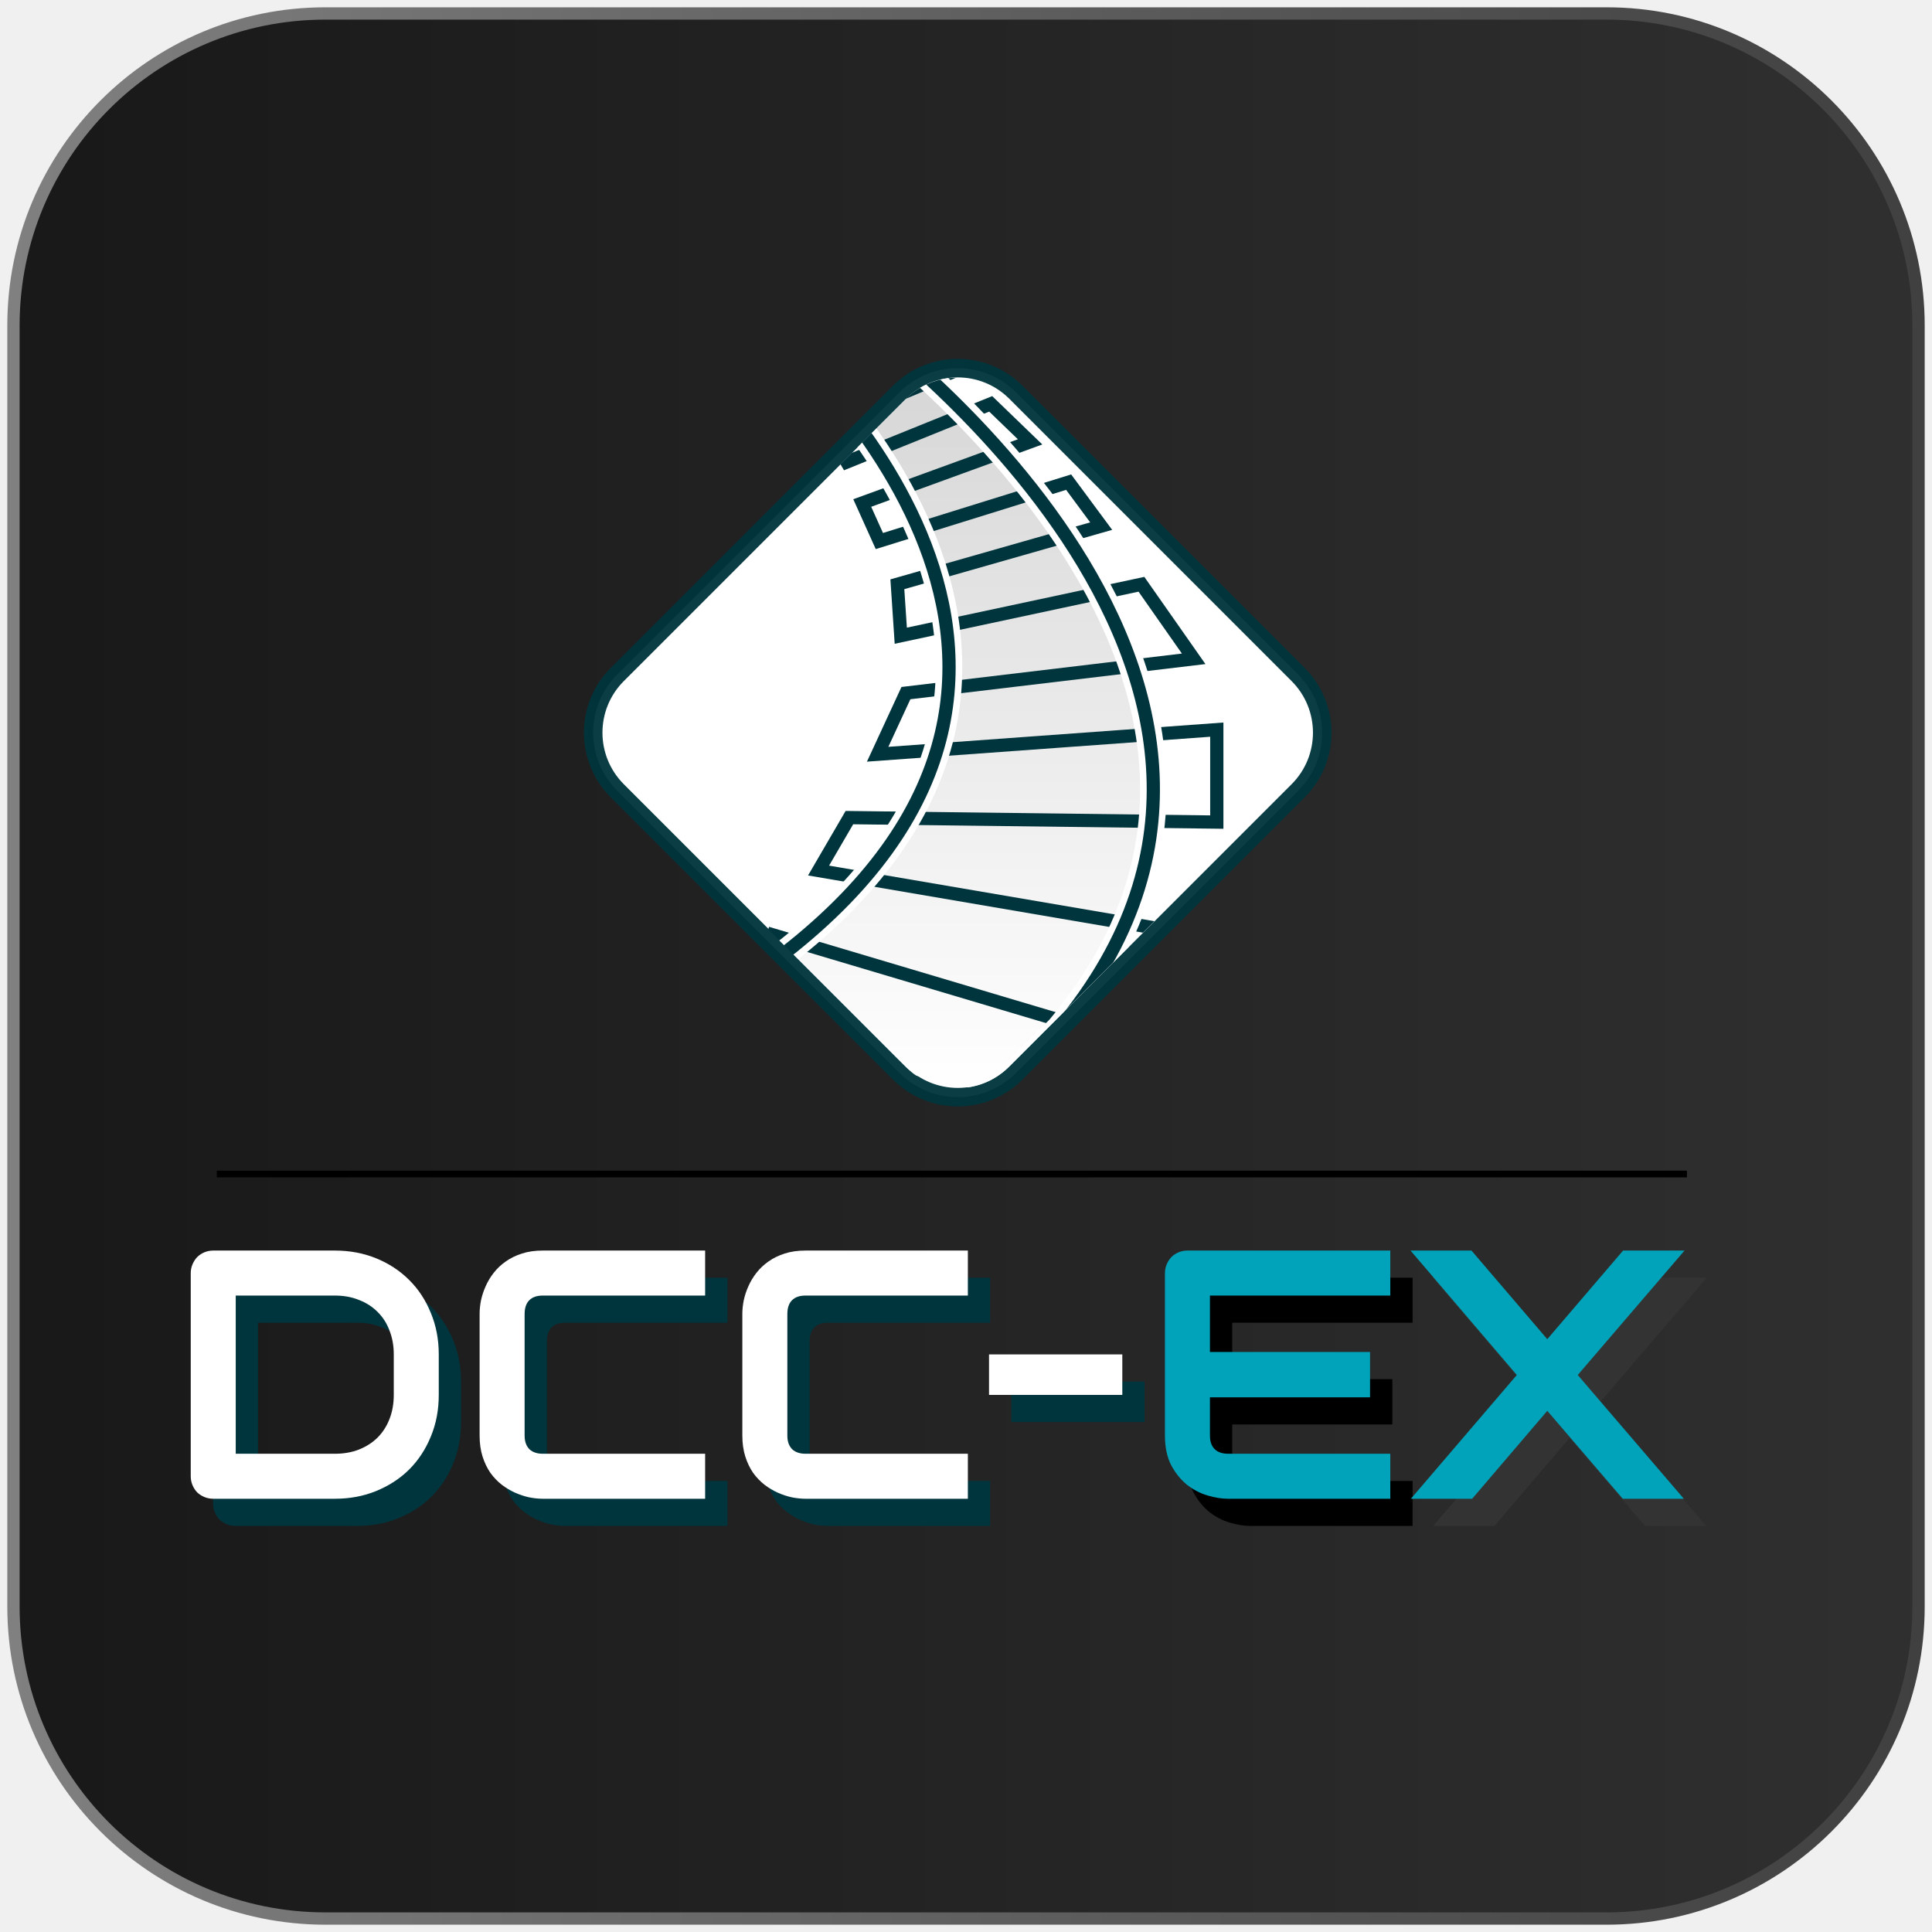
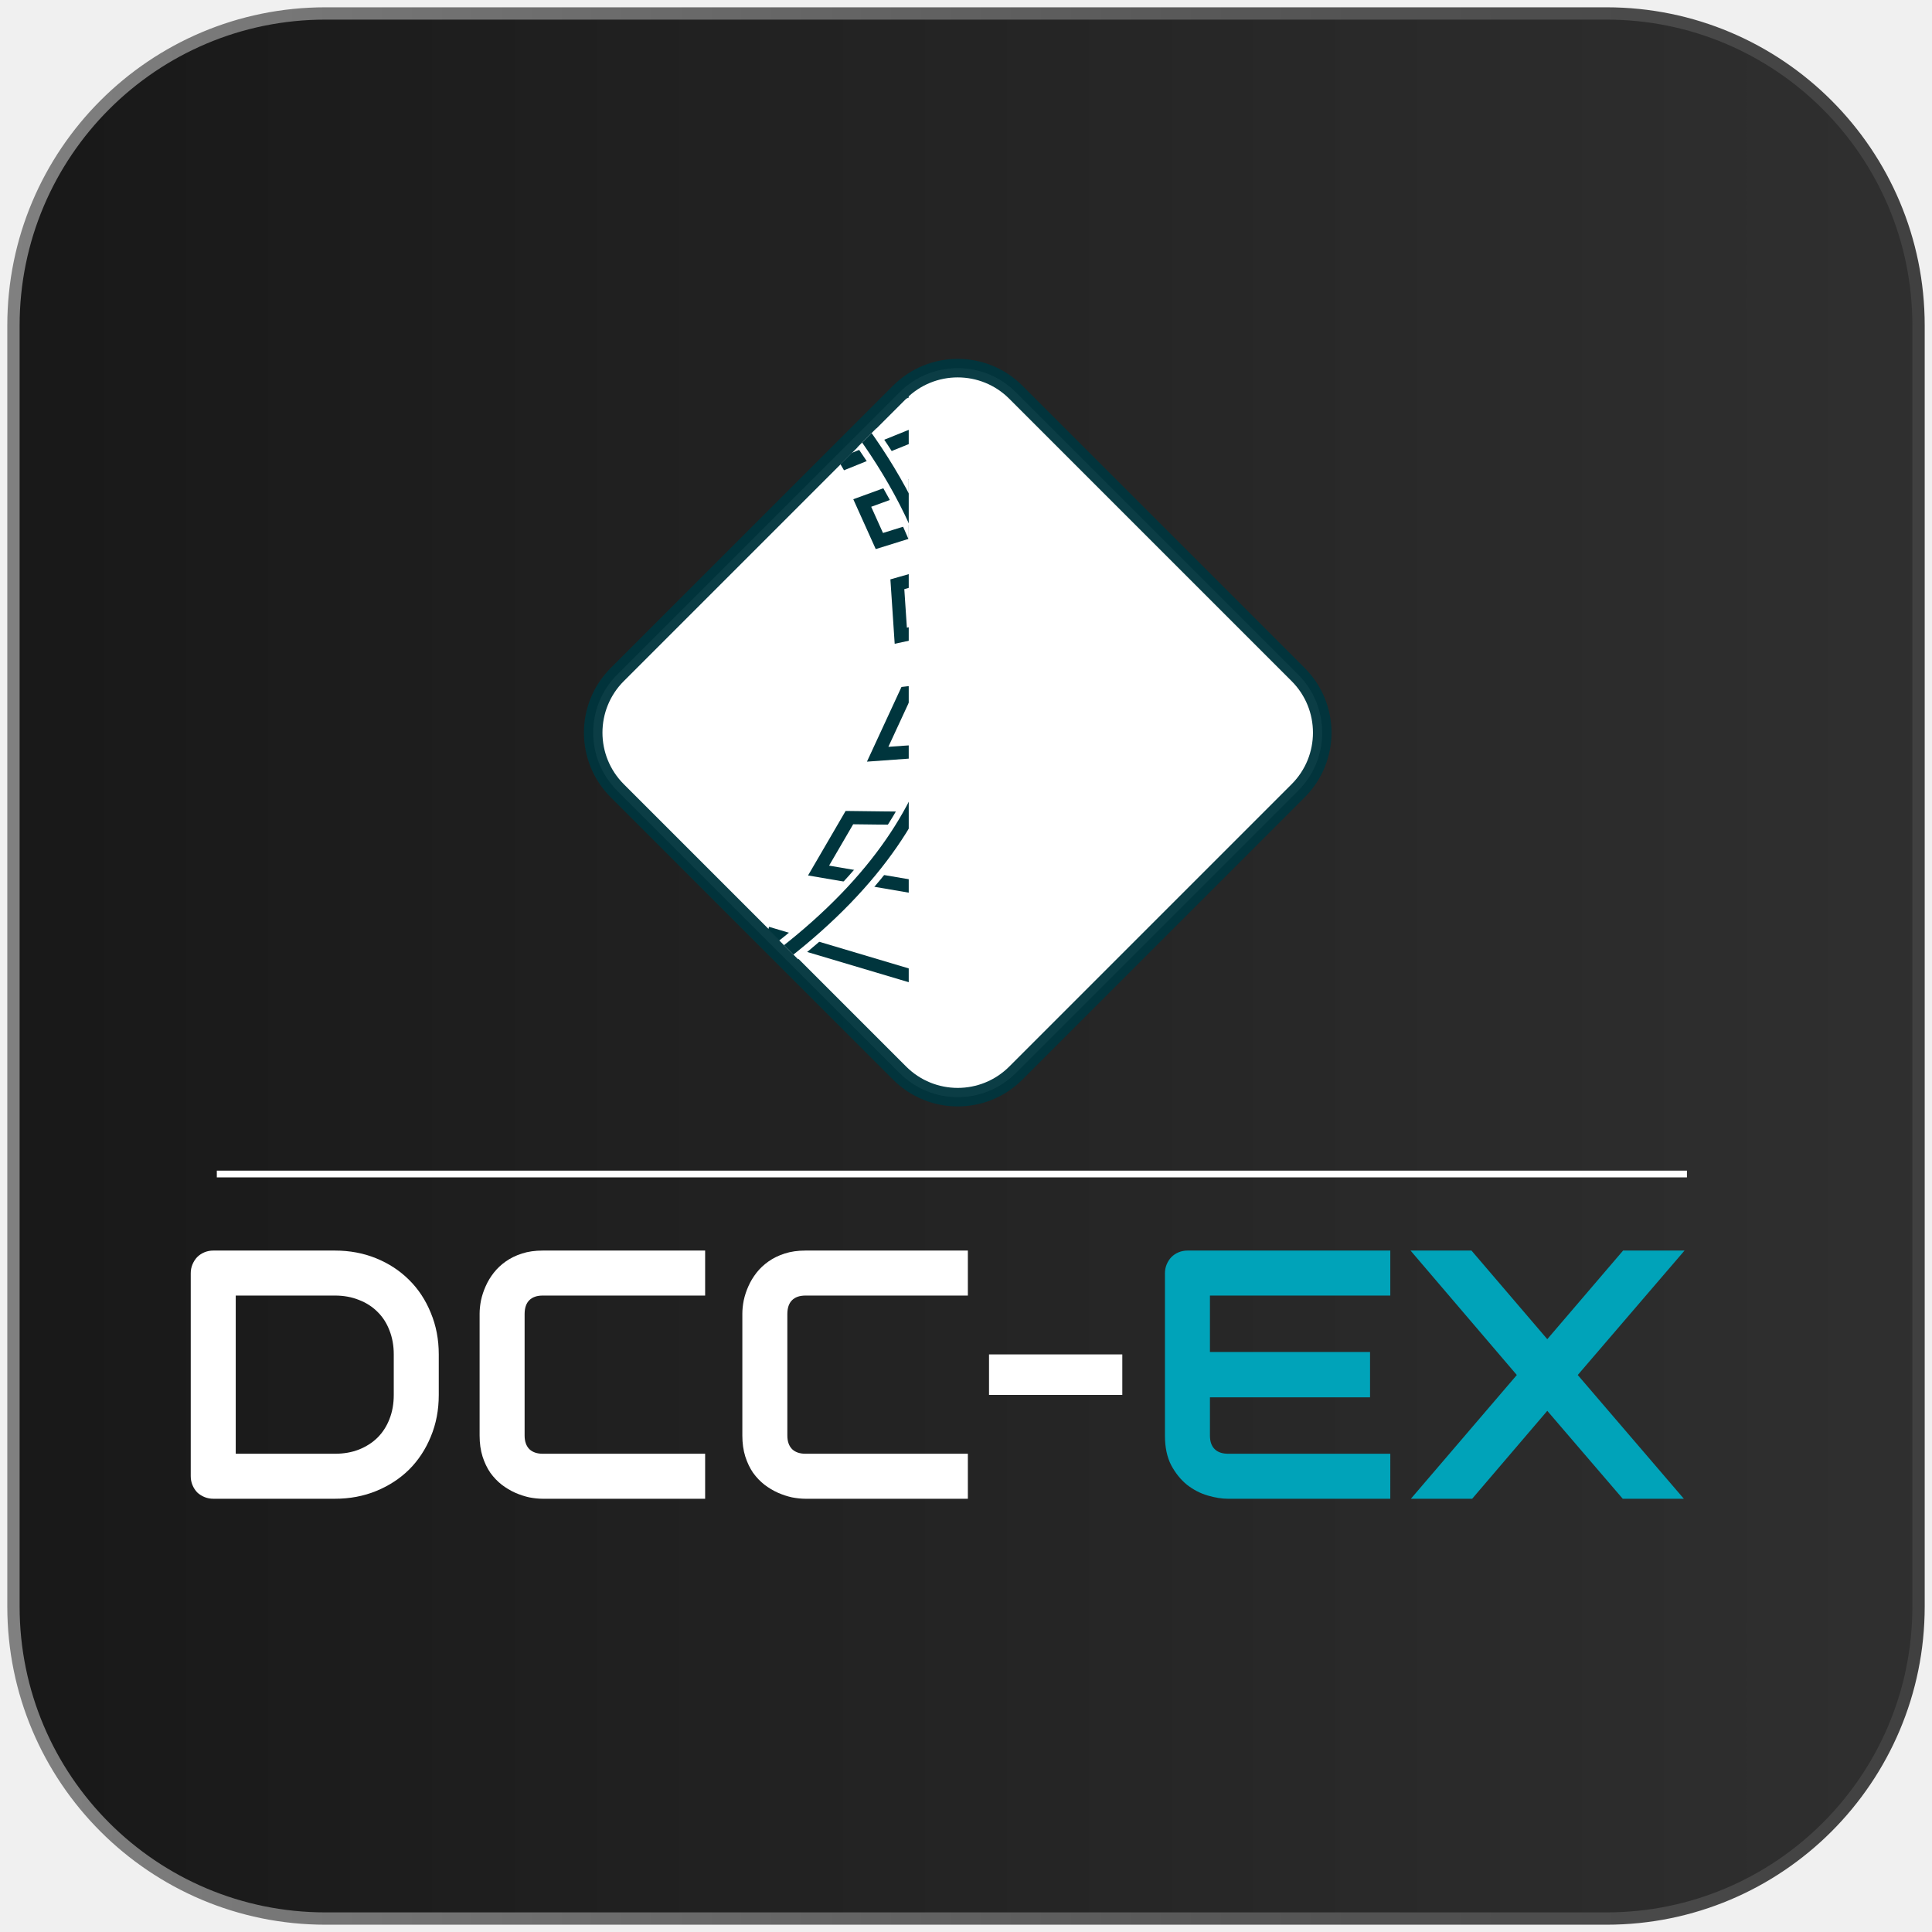
<svg xmlns="http://www.w3.org/2000/svg" xmlns:xlink="http://www.w3.org/1999/xlink" width="171.333mm" height="171.333mm" viewBox="0 0 607.087 607.087" id="svg2" version="1.1" xml:space="preserve">
  <defs id="defs4">
    <rect x="462" y="280" width="171.113" height="353.113" id="rect2420" />
    <linearGradient id="linearGradient4155">
      <stop style="stop-color:#000000;stop-opacity:1;" offset="0" id="stop4157" />
    </linearGradient>
    <linearGradient id="linearGradient4149">
      <stop style="stop-color:#000000;stop-opacity:1;" offset="0" id="stop4151" />
    </linearGradient>
    <linearGradient id="linearGradient4139">
      <stop style="stop-color:#2b2200;stop-opacity:1;" offset="0" id="stop4141" />
      <stop style="stop-color:#2b2200;stop-opacity:0;" offset="1" id="stop4143" />
    </linearGradient>
-     <filter height="1" y="-0" width="1" x="-0" id="filter952" style="color-interpolation-filters:sRGB">
-       <feGaussianBlur id="feGaussianBlur954" stdDeviation="0.011" />
-     </filter>
-     <filter height="1" y="-0" width="1" x="-0" id="filter948" style="color-interpolation-filters:sRGB">
-       <feGaussianBlur id="feGaussianBlur950" stdDeviation="0.011" />
-     </filter>
-     <filter height="1" y="-0" width="1" x="-0" id="filter956" style="color-interpolation-filters:sRGB">
-       <feGaussianBlur id="feGaussianBlur958" stdDeviation="0.011" />
-     </filter>
-     <filter height="1.002" y="-0.001" width="1" x="-0" id="filter960" style="color-interpolation-filters:sRGB">
-       <feGaussianBlur id="feGaussianBlur962" stdDeviation="0.011" />
-     </filter>
    <filter height="1" y="-0" width="1" x="-0" id="filter952-4" style="color-interpolation-filters:sRGB">
      <feGaussianBlur id="feGaussianBlur954-2" stdDeviation="0.011" />
    </filter>
    <filter height="1" y="-0" width="1" x="-0" id="filter948-3" style="color-interpolation-filters:sRGB">
      <feGaussianBlur id="feGaussianBlur950-6" stdDeviation="0.011" />
    </filter>
    <filter height="1" y="-0" width="1" x="-0" id="filter956-8" style="color-interpolation-filters:sRGB">
      <feGaussianBlur id="feGaussianBlur958-1" stdDeviation="0.011" />
    </filter>
    <filter height="1.002" y="-0.001" width="1" x="-0" id="filter960-0" style="color-interpolation-filters:sRGB">
      <feGaussianBlur id="feGaussianBlur962-7" stdDeviation="0.011" />
    </filter>
    <rect x="720.494" y="801.324" width="243.959" height="98.69" id="rect4023" />
    <linearGradient gradientUnits="userSpaceOnUse" y2="597.1" x2="707.416" y1="-4.435" x1="707.416" id="paint0_linear">
      <stop id="stop33" stop-color="#D3D3D3" />
      <stop id="stop35" stop-color="white" offset="1" />
    </linearGradient>
    <mask height="599" width="599" y="21" x="406" maskUnits="userSpaceOnUse" mask-type="alpha" id="mask0-5">
      <rect id="rect4-1" fill="#ffffff" transform="rotate(-45,406.51,320.148)" rx="56.537" height="422.702" width="422.702" y="320.148" x="406.51" />
    </mask>
    <linearGradient xlink:href="#linearGradient895" id="linearGradient897" x1="325.631" y1="93.06" x2="925.631" y2="93.06" gradientUnits="userSpaceOnUse" gradientTransform="matrix(1.03212,0,0,1.03212,-20.0952,-2.989067)" />
    <linearGradient id="linearGradient895">
      <stop style="stop-color:#181818;stop-opacity:1;" offset="0" id="stop891" />
      <stop style="stop-color:#303030;stop-opacity:1;" offset="1" id="stop893" />
    </linearGradient>
    <linearGradient xlink:href="#linearGradient8256" id="linearGradient8258" x1="324.381" y1="93.06" x2="926.881" y2="93.06" gradientUnits="userSpaceOnUse" />
    <linearGradient id="linearGradient8256">
      <stop style="stop-color:#808080;stop-opacity:1;" offset="0" id="stop8254" />
      <stop style="stop-color:#404040;stop-opacity:1;" offset="1" id="stop8252" />
    </linearGradient>
+     <mask maskUnits="userSpaceOnUse" id="mask3">
+       <g id="g4" transform="matrix(1.74497,-1.74497,1.74497,1.74497,-831.7038,271.195)">
+         <rect id="rect4" fill="#ffffff" rx="22.91" height="171.29" width="171.29" y="368.822" x="340.768" style="stroke-width:0.405" />
+       </g>
+     </mask>
+     <mask maskUnits="userSpaceOnUse" id="mask2">
+       <g id="g3" transform="matrix(1.74497,-1.74497,1.74497,1.74497,-831.7038,271.195)">
+         <rect id="rect3" fill="#ffffff" rx="22.91" height="171.29" width="171.29" y="368.822" x="340.768" style="stroke-width:0.405" />
+       </g>
+     </mask>
+     <mask maskUnits="userSpaceOnUse" id="mask1">
+       <g id="g2" transform="matrix(1.74497,-1.74497,1.74497,1.74497,-831.7038,271.195)">
+         <rect id="rect1" fill="#ffffff" rx="22.91" height="171.29" width="171.29" y="368.822" x="340.768" style="stroke-width:0.405" />
+       </g>
+     </mask>
  </defs>
  <g id="layer1" transform="translate(-65.22407,-173.7018)">
    <g id="g4165" transform="matrix(0.7071068,-0.7071068,0.7071068,0.7071068,-256.8632,384.1855)">
      <rect style="fill:url(#linearGradient897);fill-opacity:1;stroke:url(#linearGradient8258);stroke-width:3.87;stroke-miterlimit:4;stroke-dasharray:none;stroke-opacity:1" id="rect5645" width="598.63" height="598.63" x="326.316" y="-206.255" transform="rotate(45)" ry="98.051" rx="98.051" />
      <g transform="matrix(0.6187166,0.6187166,-0.6187166,0.6187166,382.8425,177.4861)" id="g14" />
      <g transform="matrix(0.6187166,0.6187166,-0.6187166,0.6187166,382.8425,177.4861)" id="g16" />
      <g transform="matrix(0.6187166,0.6187166,-0.6187166,0.6187166,382.8425,177.4861)" id="g18" />
      <g transform="matrix(0.6187166,0.6187166,-0.6187166,0.6187166,382.8425,177.4861)" id="g20" />
      <g transform="matrix(0.6187166,0.6187166,-0.6187166,0.6187166,382.8425,177.4861)" id="g22" />
      <g transform="matrix(0.6187166,0.6187166,-0.6187166,0.6187166,382.8425,177.4861)" id="g24" />
      <g transform="matrix(0.6187166,0.6187166,-0.6187166,0.6187166,382.8425,177.4861)" id="g26" />
      <g transform="matrix(0.6187166,0.6187166,-0.6187166,0.6187166,382.8425,177.4861)" id="g28" />
      <g transform="matrix(0.6187166,0.6187166,-0.6187166,0.6187166,382.8425,177.4861)" id="g30" />
      <g transform="matrix(0.6187166,0.6187166,-0.6187166,0.6187166,382.8425,177.4861)" id="g32" />
      <g transform="matrix(0.6187166,0.6187166,-0.6187166,0.6187166,382.8425,177.4861)" id="g34" />
      <g transform="matrix(0.6187166,0.6187166,-0.6187166,0.6187166,382.8425,177.4861)" id="g36" />
      <g transform="matrix(0.6187166,0.6187166,-0.6187166,0.6187166,382.8425,177.4861)" id="g38" />
      <g transform="matrix(0.6187166,0.6187166,-0.6187166,0.6187166,382.8425,177.4861)" id="g40" />
      <g transform="matrix(0.6187166,0.6187166,-0.6187166,0.6187166,382.8425,177.4861)" id="g42" />
-       <path d="m 289.63,834.902 c 0,12.532 -2.2,24.06 -6.601,34.583 -4.305,10.523 -10.284,19.611 -17.937,27.264 -7.653,7.558 -16.741,13.489 -27.264,17.794 C 227.305,918.848 215.873,921 203.532,921 H 102.798 c -2.679,0 -5.166,-0.478 -7.462,-1.435 -2.296,-0.956 -4.305,-2.248 -6.027,-3.874 -1.626,-1.722 -2.918,-3.731 -3.874,-6.027 C 84.478,907.368 84,904.881 84,902.202 V 734.025 c 0,-2.583 0.478,-5.023 1.435,-7.319 0.957,-2.296 2.248,-4.305 3.874,-6.027 1.722,-1.722 3.731,-3.061 6.027,-4.017 2.296,-0.957 4.783,-1.435 7.462,-1.435 h 100.734 c 12.341,0 23.773,2.152 34.296,6.457 10.523,4.305 19.611,10.284 27.264,17.937 7.653,7.557 13.632,16.645 17.937,27.264 4.401,10.523 6.601,22.003 6.601,34.439 z m -37.309,-33.578 c 0,-7.27 -1.196,-13.919 -3.587,-19.946 -2.296,-6.027 -5.597,-11.145 -9.902,-15.354 -4.304,-4.305 -9.47,-7.605 -15.497,-9.901 -5.931,-2.392 -12.532,-3.587 -19.803,-3.587 h -82.223 v 131.155 h 82.223 c 7.271,0 13.872,-1.148 19.803,-3.444 6.027,-2.391 11.193,-5.692 15.497,-9.901 4.305,-4.305 7.606,-9.423 9.902,-15.354 2.391,-6.027 3.587,-12.723 3.587,-20.09 z" fill="#00353D" id="path17" style="fill:#00353d;fill-opacity:1;filter:url(#filter952)" transform="matrix(0.2679988,0.2679988,-0.2679988,0.2679988,309.1829,195.9537)" />
-       <path d="m 510.471,921 h -134.6 c -3.444,0 -7.175,-0.383 -11.192,-1.148 -3.923,-0.861 -7.845,-2.152 -11.767,-3.874 -3.827,-1.722 -7.51,-3.922 -11.049,-6.601 -3.54,-2.774 -6.697,-6.075 -9.471,-9.901 -2.679,-3.923 -4.831,-8.419 -6.457,-13.489 -1.627,-5.166 -2.44,-10.953 -2.44,-17.363 V 767.603 c 0,-3.444 0.383,-7.127 1.148,-11.05 0.861,-4.017 2.153,-7.94 3.875,-11.766 1.722,-3.922 3.97,-7.653 6.744,-11.193 2.774,-3.539 6.075,-6.649 9.901,-9.327 3.922,-2.774 8.419,-4.975 13.489,-6.601 5.07,-1.626 10.81,-2.439 17.219,-2.439 h 134.6 v 37.309 h -134.6 c -4.879,0 -8.609,1.291 -11.192,3.874 -2.583,2.583 -3.875,6.409 -3.875,11.48 v 100.734 c 0,4.783 1.292,8.514 3.875,11.193 2.678,2.583 6.409,3.874 11.192,3.874 h 134.6 z" fill="#00353D" id="path19" style="fill:#00353d;fill-opacity:1;filter:url(#filter948)" transform="matrix(0.2679988,0.2679988,-0.2679988,0.2679988,309.1829,195.9537)" />
-       <path d="M 728.298,921 H 593.699 c -3.444,0 -7.175,-0.383 -11.193,-1.148 -3.922,-0.861 -7.845,-2.152 -11.767,-3.874 -3.826,-1.722 -7.509,-3.922 -11.049,-6.601 -3.54,-2.774 -6.697,-6.075 -9.471,-9.901 -2.678,-3.923 -4.831,-8.419 -6.457,-13.489 -1.626,-5.166 -2.44,-10.953 -2.44,-17.363 V 767.603 c 0,-3.444 0.383,-7.127 1.148,-11.05 0.861,-4.017 2.153,-7.94 3.875,-11.766 1.722,-3.922 3.97,-7.653 6.744,-11.193 2.774,-3.539 6.075,-6.649 9.901,-9.327 3.923,-2.774 8.419,-4.975 13.489,-6.601 5.07,-1.626 10.81,-2.439 17.22,-2.439 h 134.599 v 37.309 H 593.699 c -4.879,0 -8.61,1.291 -11.193,3.874 -2.583,2.583 -3.875,6.409 -3.875,11.48 v 100.734 c 0,4.783 1.292,8.514 3.875,11.193 2.678,2.583 6.409,3.874 11.193,3.874 h 134.599 z" fill="#00353D" id="path21" style="fill:#00353d;fill-opacity:1;filter:url(#filter956)" transform="matrix(0.2679988,0.2679988,-0.2679988,0.2679988,309.1829,195.9537)" />
-       <path d="m 796.44,834.902 h -134.6 v -33.578 h 134.6 z" fill="#00353D" id="path23" style="fill:#00353d;fill-opacity:1;filter:url(#filter960)" transform="matrix(0.2200273,0.2200273,-0.2680097,0.2680097,363.4523,250.2058)" />
-       <path d="m 369.437,704.79 -35.574,-35.574 10.076,-10.076 35.574,35.574 z m -18.036,27.035 -36.073,-36.073 c -1.386,-1.386 -2.653,-3.141 -3.809,-5.27 -1.153,-2.127 -1.883,-4.447 -2.19,-6.959 -0.258,-2.514 0.025,-5.128 0.845,-7.846 0.872,-2.718 2.602,-5.371 5.192,-7.961 l 36.072,-36.072 c 0.692,-0.692 1.475,-1.218 2.346,-1.577 0.872,-0.359 1.756,-0.551 2.654,-0.577 0.923,-3e-5 1.82,0.18 2.692,0.539 0.873,0.36 1.666,0.896 2.384,1.615 l 45.035,45.035 -9.999,9.999 -40.074,-40.074 -31.111,31.111 c -1.308,1.308 -1.962,2.653 -1.96,4.04 -7.7e-4,1.384 0.666,2.743 1.998,4.075 l 35.998,35.998 z" fill="#00a3b9" id="path27" style="fill:#000000;stroke-width:0.379" />
-       <path d="m 421.738,731.248 36.534,-2.846 13.652,13.652 -51.379,3.922 -3.921,51.073 -13.577,-13.577 2.77,-36.302 -36.227,2.845 -13.614,-13.614 51.032,-3.961 4.037,-51.264 13.539,13.539 z" fill="#00a3b9" id="path29" style="fill:#333333;stroke-width:0.379" />
      <path d="m 289.63,834.902 c 0,12.532 -2.2,24.06 -6.601,34.583 -4.305,10.523 -10.284,19.611 -17.937,27.264 -7.653,7.558 -16.741,13.489 -27.264,17.794 C 227.305,918.848 215.873,921 203.532,921 H 102.798 c -2.679,0 -5.166,-0.478 -7.462,-1.435 -2.296,-0.956 -4.305,-2.248 -6.027,-3.874 -1.626,-1.722 -2.918,-3.731 -3.874,-6.027 C 84.478,907.368 84,904.881 84,902.202 V 734.025 c 0,-2.583 0.478,-5.023 1.435,-7.319 0.957,-2.296 2.248,-4.305 3.874,-6.027 1.722,-1.722 3.731,-3.061 6.027,-4.017 2.296,-0.957 4.783,-1.435 7.462,-1.435 h 100.734 c 12.341,0 23.773,2.152 34.296,6.457 10.523,4.305 19.611,10.284 27.264,17.937 7.653,7.557 13.632,16.645 17.937,27.264 4.401,10.523 6.601,22.003 6.601,34.439 z m -37.309,-33.578 c 0,-7.27 -1.196,-13.919 -3.587,-19.946 -2.296,-6.027 -5.597,-11.145 -9.902,-15.354 -4.304,-4.305 -9.47,-7.605 -15.497,-9.901 -5.931,-2.392 -12.532,-3.587 -19.803,-3.587 h -82.223 v 131.155 h 82.223 c 7.271,0 13.872,-1.148 19.803,-3.444 6.027,-2.391 11.193,-5.692 15.497,-9.901 4.305,-4.305 7.606,-9.423 9.902,-15.354 2.391,-6.027 3.587,-12.723 3.587,-20.09 z" fill="#00353D" id="path17-5" style="fill:#ffffff;fill-opacity:1;filter:url(#filter952-4)" transform="matrix(0.2679988,0.2679988,-0.2679988,0.2679988,310.2686,184.9698)" />
      <path d="m 510.471,921 h -134.6 c -3.444,0 -7.175,-0.383 -11.192,-1.148 -3.923,-0.861 -7.845,-2.152 -11.767,-3.874 -3.827,-1.722 -7.51,-3.922 -11.049,-6.601 -3.54,-2.774 -6.697,-6.075 -9.471,-9.901 -2.679,-3.923 -4.831,-8.419 -6.457,-13.489 -1.627,-5.166 -2.44,-10.953 -2.44,-17.363 V 767.603 c 0,-3.444 0.383,-7.127 1.148,-11.05 0.861,-4.017 2.153,-7.94 3.875,-11.766 1.722,-3.922 3.97,-7.653 6.744,-11.193 2.774,-3.539 6.075,-6.649 9.901,-9.327 3.922,-2.774 8.419,-4.975 13.489,-6.601 5.07,-1.626 10.81,-2.439 17.219,-2.439 h 134.6 v 37.309 h -134.6 c -4.879,0 -8.609,1.291 -11.192,3.874 -2.583,2.583 -3.875,6.409 -3.875,11.48 v 100.734 c 0,4.783 1.292,8.514 3.875,11.193 2.678,2.583 6.409,3.874 11.192,3.874 h 134.6 z" fill="#00353D" id="path19-7" style="fill:#ffffff;fill-opacity:1;filter:url(#filter948-3)" transform="matrix(0.2679988,0.2679988,-0.2679988,0.2679988,310.2686,184.9698)" />
      <path d="M 728.298,921 H 593.699 c -3.444,0 -7.175,-0.383 -11.193,-1.148 -3.922,-0.861 -7.845,-2.152 -11.767,-3.874 -3.826,-1.722 -7.509,-3.922 -11.049,-6.601 -3.54,-2.774 -6.697,-6.075 -9.471,-9.901 -2.678,-3.923 -4.831,-8.419 -6.457,-13.489 -1.626,-5.166 -2.44,-10.953 -2.44,-17.363 V 767.603 c 0,-3.444 0.383,-7.127 1.148,-11.05 0.861,-4.017 2.153,-7.94 3.875,-11.766 1.722,-3.922 3.97,-7.653 6.744,-11.193 2.774,-3.539 6.075,-6.649 9.901,-9.327 3.923,-2.774 8.419,-4.975 13.489,-6.601 5.07,-1.626 10.81,-2.439 17.22,-2.439 h 134.599 v 37.309 H 593.699 c -4.879,0 -8.61,1.291 -11.193,3.874 -2.583,2.583 -3.875,6.409 -3.875,11.48 v 100.734 c 0,4.783 1.292,8.514 3.875,11.193 2.678,2.583 6.409,3.874 11.193,3.874 h 134.599 z" fill="#00353D" id="path21-0" style="fill:#ffffff;fill-opacity:1;filter:url(#filter956-8)" transform="matrix(0.2679988,0.2679988,-0.2679988,0.2679988,310.2686,184.9698)" />
      <path d="m 796.44,834.902 h -134.6 v -33.578 h 134.6 z" fill="#00353D" id="path23-1" style="fill:#ffffff;fill-opacity:1;filter:url(#filter960-0)" transform="matrix(0.2200273,0.2200273,-0.2680097,0.2680097,364.538,239.2219)" />
      <path d="m 370.522,693.806 -35.574,-35.574 10.076,-10.076 35.574,35.574 z m -18.036,27.035 -36.073,-36.073 c -1.386,-1.386 -2.653,-3.141 -3.809,-5.271 -1.153,-2.127 -1.883,-4.447 -2.19,-6.959 -0.258,-2.514 0.025,-5.128 0.845,-7.846 0.872,-2.718 2.602,-5.371 5.192,-7.961 l 36.072,-36.072 c 0.692,-0.692 1.475,-1.218 2.346,-1.577 0.872,-0.359 1.756,-0.551 2.654,-0.577 0.923,-3e-5 1.82,0.18 2.692,0.539 0.873,0.36 1.666,0.896 2.384,1.615 l 45.035,45.035 -9.999,9.999 -40.074,-40.074 -31.111,31.111 c -1.308,1.308 -1.962,2.653 -1.96,4.04 -7.8e-4,1.384 0.666,2.743 1.998,4.075 l 35.998,35.998 z" fill="#00a3b9" id="path27-4" style="stroke-width:0.379" />
      <path d="m 422.824,720.264 36.534,-2.846 13.652,13.652 -51.379,3.922 -3.921,51.073 -13.577,-13.577 2.77,-36.302 -36.227,2.845 -13.614,-13.614 51.032,-3.961 4.037,-51.264 13.539,13.539 z" fill="#00a3b9" id="path29-3" style="stroke-width:0.379" />
-       <text xml:space="preserve" id="text4021" style="font-size:14.667px;line-height:2px;font-family:'Adobe Gothic Std';-inkscape-font-specification:'Adobe Gothic Std';letter-spacing:0px;word-spacing:0px;writing-mode:lr-tb;white-space:pre;shape-inside:url(#rect4023);fill:none;stroke:#000000;stroke-width:1px;stroke-linecap:butt;stroke-linejoin:miter;stroke-opacity:1" transform="matrix(0.6629126,0.6629126,-0.6629126,0.6629126,601.211,-47.4741)" />
-       <path d="M 163.904,387.948 490.554,714.597" stroke="#000000" stroke-width="2.125" id="path31" style="fill:#000000" />
-       <g id="g5370" transform="matrix(0.2865378,0.2865378,-0.2865378,0.2865378,314.8722,160.6798)" style="fill:none">
-         <rect id="rect2" stroke-linejoin="round" stroke-miterlimit="16" stroke-width="14.364" stroke="#00353D" fill="#ffffff" transform="rotate(-45)" rx="63.719" height="437.066" width="437.066" y="506.547" x="57.163" style="stroke:#00353d;stroke-opacity:0.957" />
-         <g transform="translate(1.87964,-2.133663)" id="g15" mask="url(#mask0-5)">
-           <path style="fill:url(#paint0_linear)" id="path7" fill="url(#paint0_linear)" d="m 558.03,10.986 c 7.305,6.359 311.428,260.224 19.227,487.416 l 94.853,87.162 49.99,11.536 61.722,-42.127 C 1014.79,279.491 624.481,0.449 615.806,-4.435 Z" />
-           <path id="path9" stroke-width="10.26" stroke="#00353d" d="m 579.281,51.639 91.645,-38.732 33.869,26.014 -101.607,42.779 16.603,28.327 111.567,-45.092 30.549,29.483 -130.163,47.404 13.282,29.483 146.765,-45.67 25.235,34.108 -158.054,45.092 2.656,39.888 186.611,-39.888 40.51,57.809 -223.136,26.592 -21.915,47.404 262.981,-19.077 v 71.684 l -284.896,-3.469 -23.908,41.045 284.233,48.56 -44.495,83.246 -279.583,-83.246" />
-           <path id="path11" stroke-width="20.52" stroke="#ffffff" d="M 570.647,491.57 C 862.849,264.379 565.999,11.751 558.694,5.392 M 616.47,-10.028 c 8.675,4.884 398.99,283.926 168.016,559.408 L 736.2,597.1" />
-           <path id="path13" stroke-width="10.26" stroke="#00353d" d="M 570.647,491.57 C 862.849,264.379 565.999,11.751 558.694,5.392 M 616.47,-10.028 c 8.675,4.884 398.99,283.926 168.016,559.408 l -44.441,45.157" />
-         </g>
+       <text xml:space="preserve" id="text4021" style="font-size:14.667px;line-height:2px;font-family:'Adobe Gothic Std';-inkscape-font-specification:'Adobe Gothic Std';letter-spacing:0px;word-spacing:0px;writing-mode:lr-tb;white-space:pre;shape-inside:url(#rect4023);display:inline;fill:none;stroke:#000000;stroke-width:1px;stroke-linecap:butt;stroke-linejoin:miter;stroke-opacity:1" transform="matrix(0.6629126,0.6629126,-0.6629126,0.6629126,601.211,-47.4741)" />
+       <path d="M 163.904,387.948 490.554,714.597" stroke="#000000" stroke-width="2.125" id="path31" style="fill:#000000;stroke:#ffffff" />
+       <g id="g6">
+         <rect id="rect2" stroke-linejoin="round" stroke-miterlimit="16" stroke-width="5.821" stroke="#00353D" fill="#ffffff" rx="25.821" height="177.11" width="177.11" y="365.946" x="338.036" style="stroke:#00353d;stroke-opacity:0.957" />
+         <path id="path9" stroke-width="10.26" stroke="#00353d" d="m 579.281,51.639 91.645,-38.732 33.869,26.014 -101.607,42.779 16.603,28.327 111.567,-45.092 30.549,29.483 -130.163,47.404 13.282,29.483 146.765,-45.67 25.235,34.108 -158.054,45.092 2.656,39.888 186.611,-39.888 40.51,57.809 -223.136,26.592 -21.915,47.404 262.981,-19.077 v 71.684 l -284.896,-3.469 -23.908,41.045 284.233,48.56 -44.495,83.246 -279.583,-83.246" transform="matrix(0.2865378,0.2865378,-0.2865378,0.2865378,316.0222,160.607)" style="fill:none" mask="url(#mask3)" />
+         <path id="path11" stroke-width="20.52" stroke="#ffffff" d="M 570.647,491.57 C 862.849,264.379 565.999,11.751 558.694,5.392 M 616.47,-10.028 c 8.675,4.884 398.99,283.926 168.016,559.408 L 736.2,597.1" transform="matrix(0.2865378,0.2865378,-0.2865378,0.2865378,316.0222,160.607)" style="fill:none" mask="url(#mask2)" />
+         <path id="path13" stroke-width="10.26" stroke="#00353d" d="M 570.647,491.57 C 862.849,264.379 565.999,11.751 558.694,5.392 M 616.47,-10.028 c 8.675,4.884 398.99,283.926 168.016,559.408 l -44.441,45.157" transform="matrix(0.2865378,0.2865378,-0.2865378,0.2865378,316.0222,160.607)" style="fill:none" mask="url(#mask1)" />
      </g>
    </g>
  </g>
</svg>
